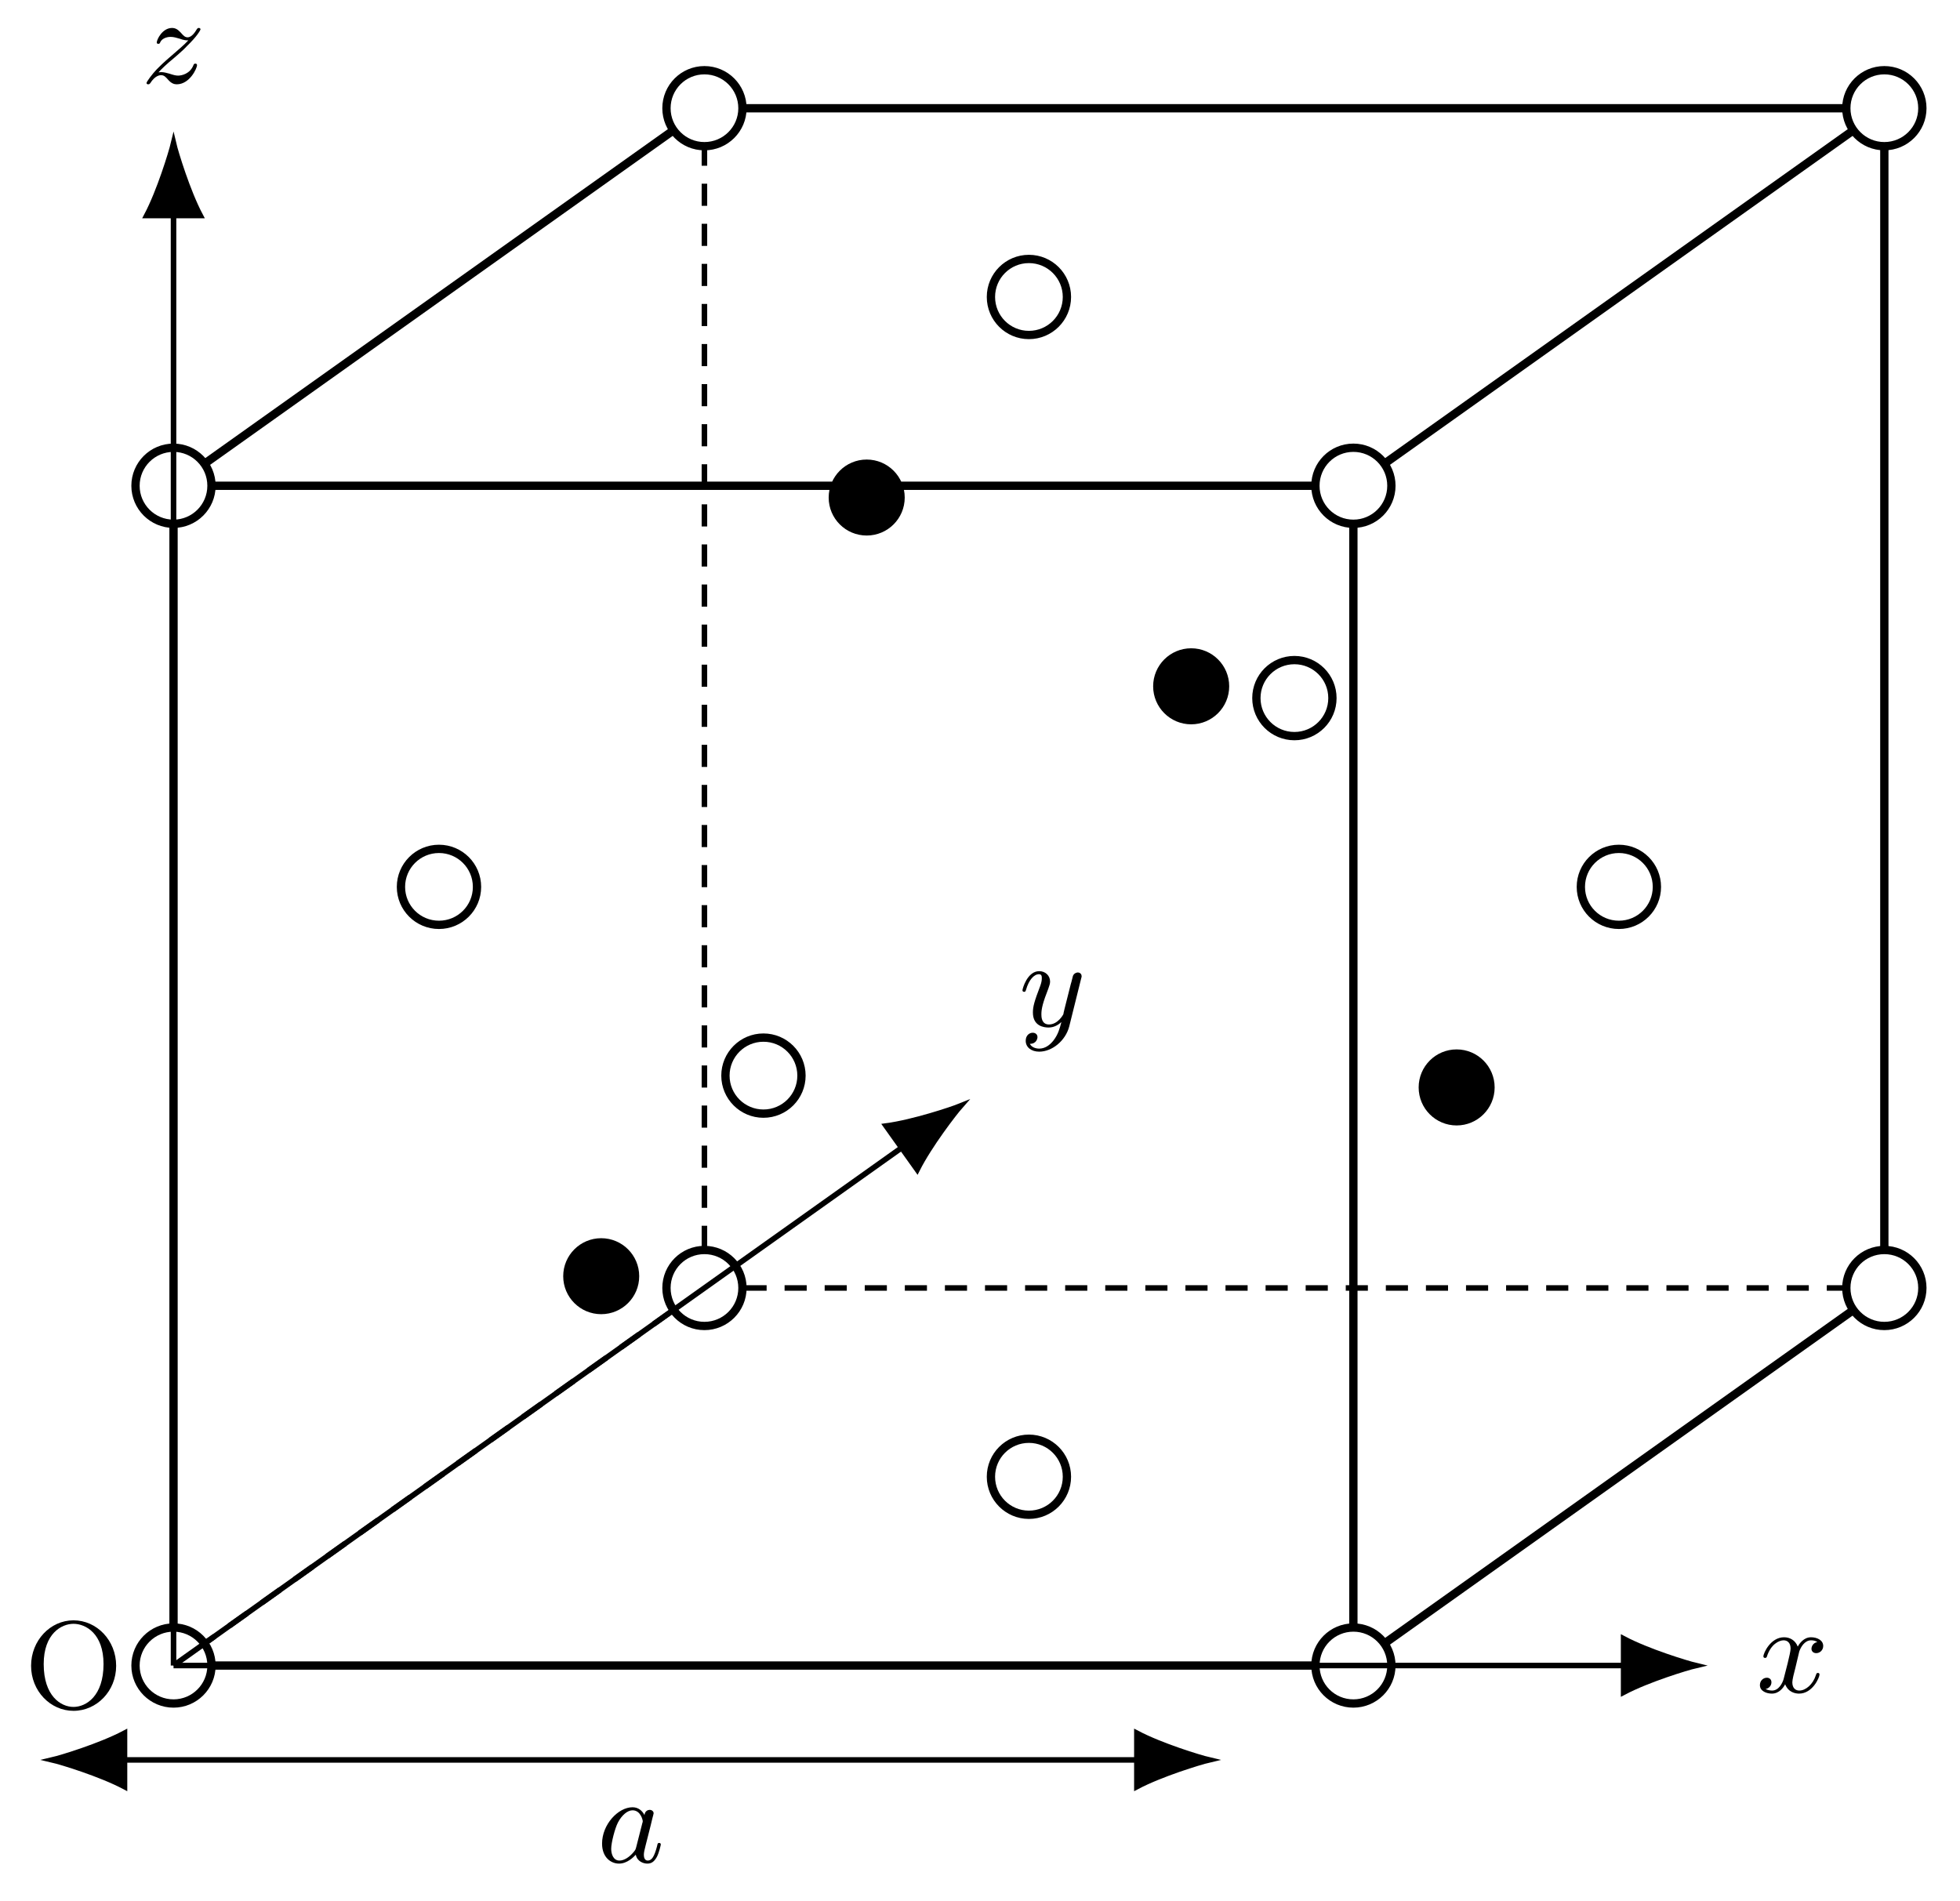
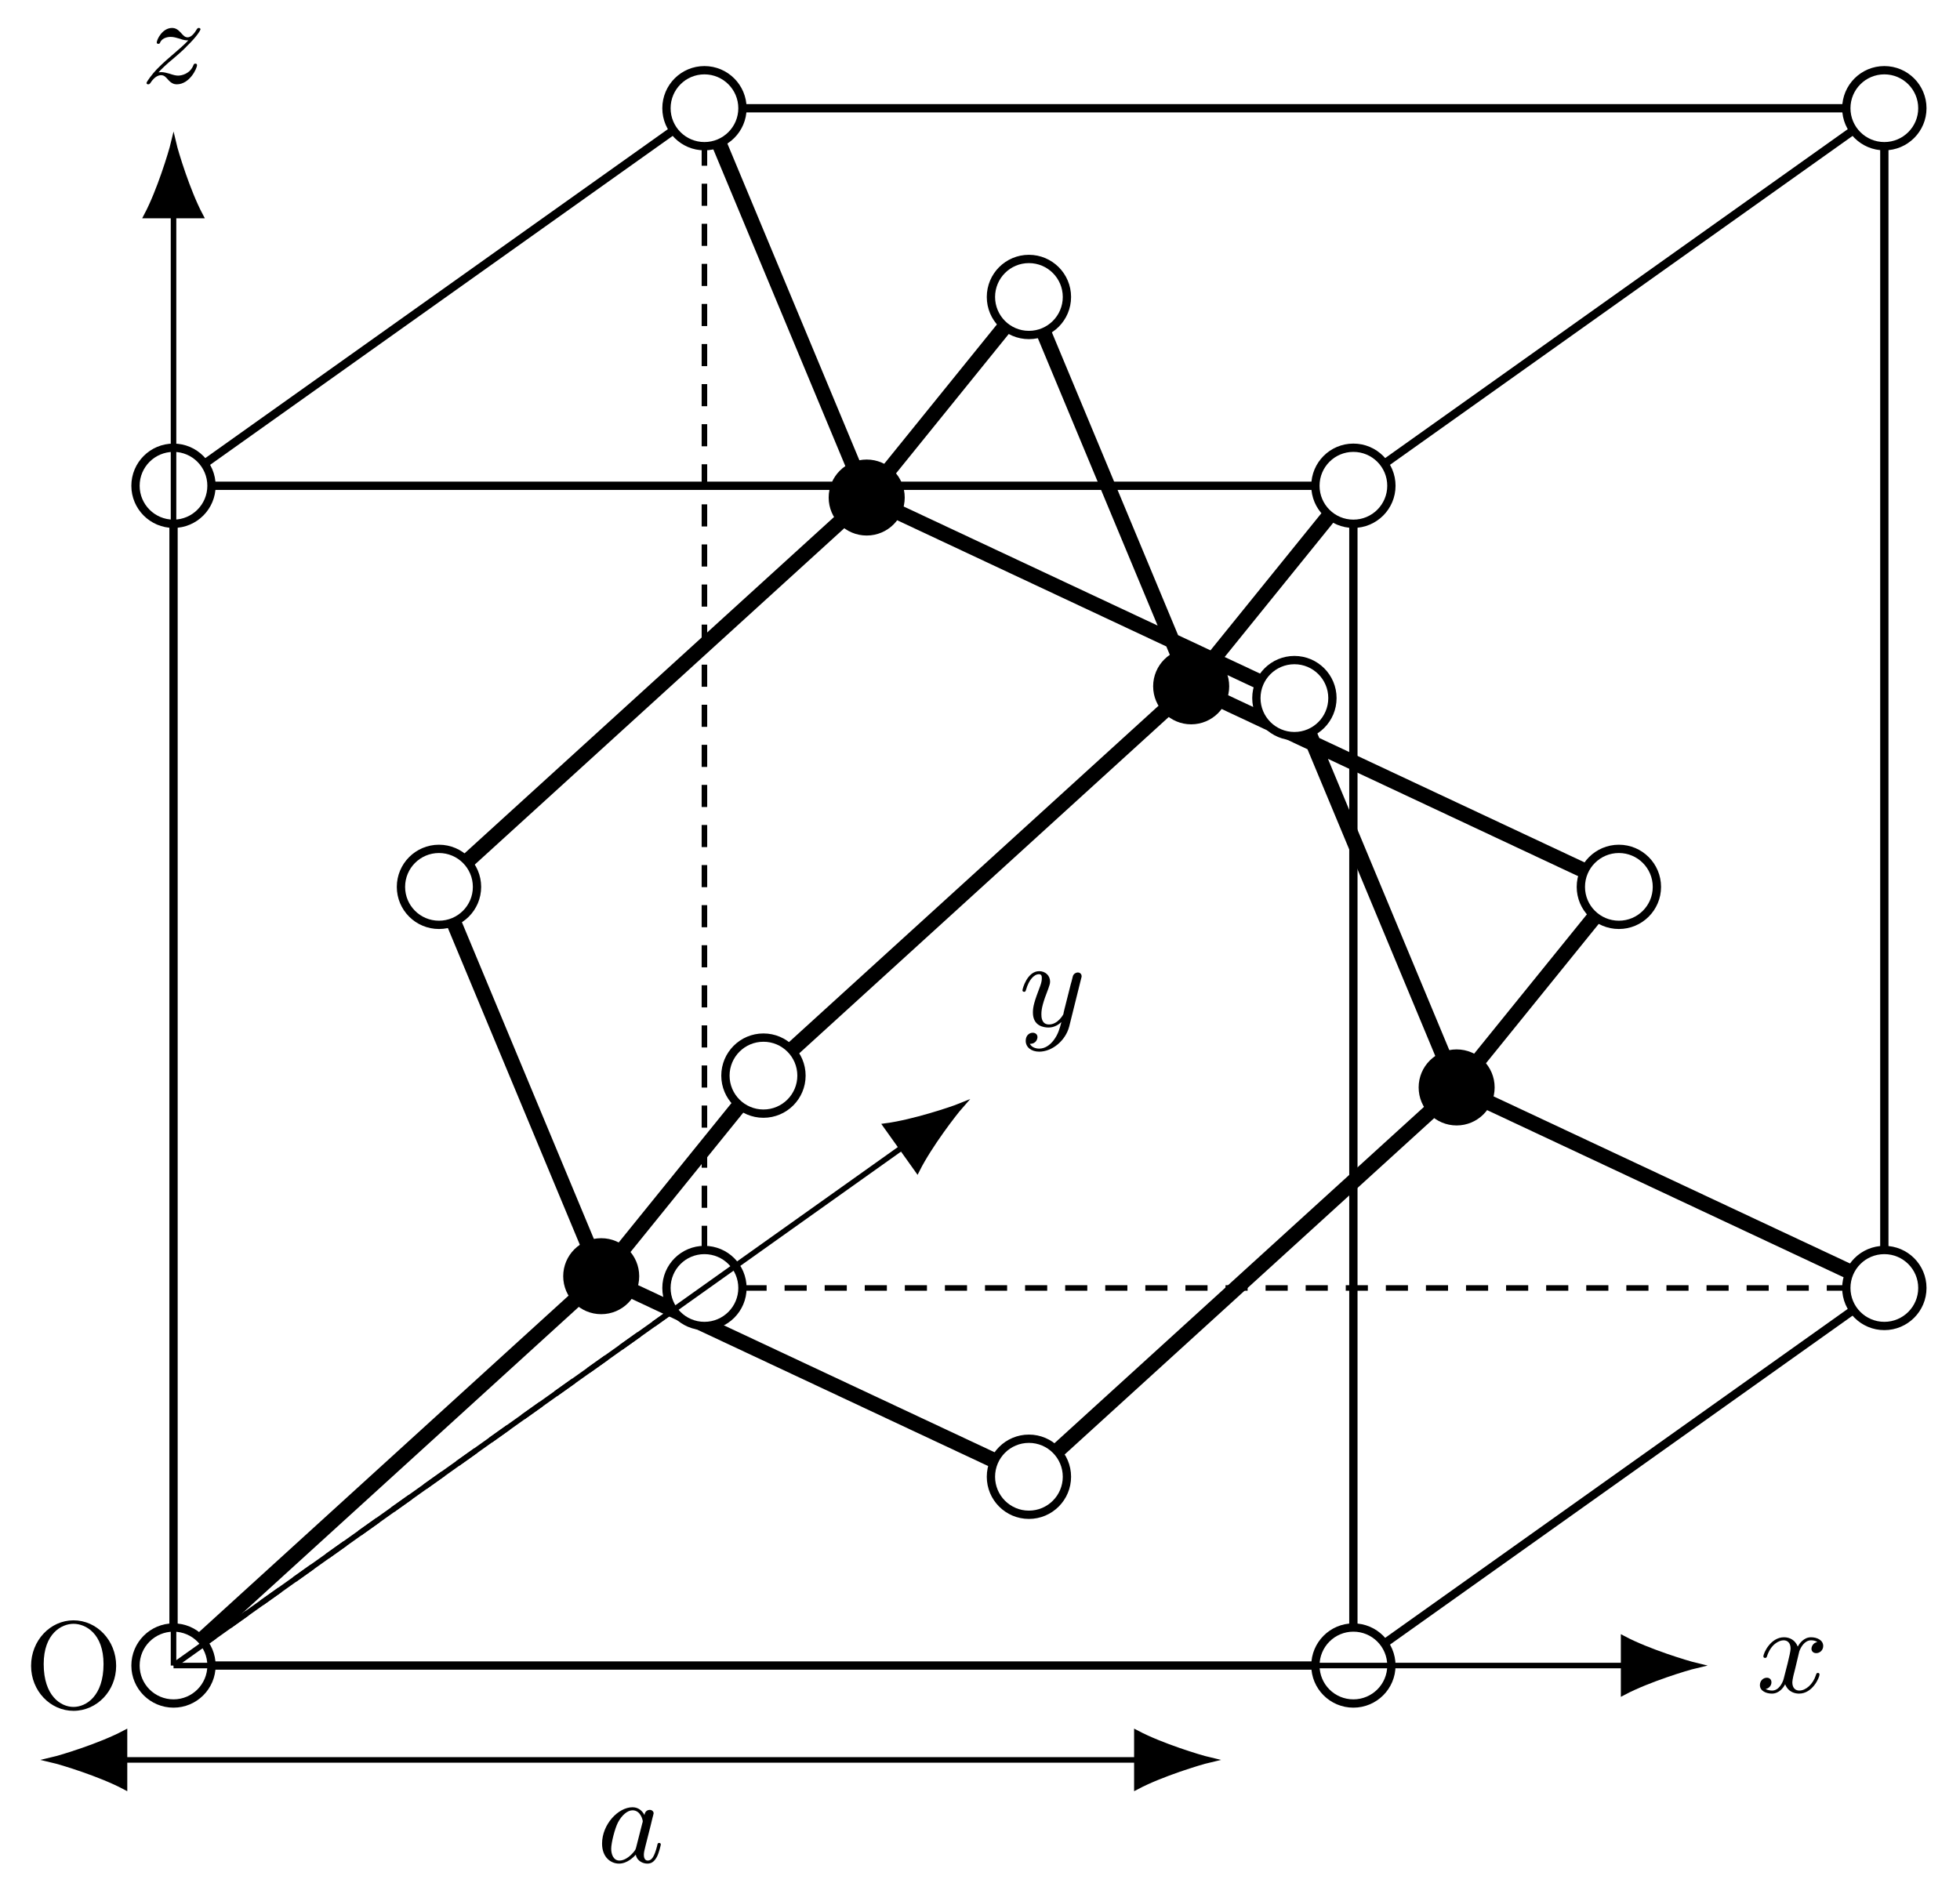
<svg xmlns="http://www.w3.org/2000/svg" xmlns:xlink="http://www.w3.org/1999/xlink" width="197.05pt" height="191.10pt" viewBox="0 0 140.75 136.5">
  <defs>
    <g>
      <g id="glyph-0-0">
        <path d="M 6.625 -3.031 C 6.625 -4.859 5.234 -6.297 3.562 -6.297 C 1.891 -6.297 0.516 -4.844 0.516 -3.031 C 0.516 -1.219 1.906 0.203 3.562 0.203 C 5.234 0.203 6.625 -1.219 6.625 -3.031 Z M 5.719 -3.156 C 5.719 -0.859 4.469 -0.078 3.562 -0.078 C 2.656 -0.078 1.422 -0.859 1.422 -3.156 C 1.422 -5.344 2.703 -6.047 3.562 -6.047 C 4.438 -6.047 5.719 -5.344 5.719 -3.156 Z M 5.719 -3.156 " />
      </g>
      <g id="glyph-1-0">
        <path d="M 4.391 -3.609 C 4.062 -3.547 3.969 -3.266 3.969 -3.125 C 3.969 -2.953 4.094 -2.812 4.312 -2.812 C 4.562 -2.812 4.812 -3.016 4.812 -3.328 C 4.812 -3.75 4.359 -3.953 3.938 -3.953 C 3.406 -3.953 3.094 -3.484 2.984 -3.281 C 2.812 -3.734 2.422 -3.953 2 -3.953 C 1.031 -3.953 0.516 -2.812 0.516 -2.578 C 0.516 -2.5 0.578 -2.469 0.641 -2.469 C 0.719 -2.469 0.75 -2.516 0.766 -2.562 C 1.047 -3.453 1.641 -3.734 1.969 -3.734 C 2.234 -3.734 2.469 -3.562 2.469 -3.141 C 2.469 -2.812 2.078 -1.391 1.969 -0.953 C 1.891 -0.672 1.625 -0.125 1.141 -0.125 C 0.953 -0.125 0.766 -0.188 0.672 -0.234 C 0.922 -0.281 1.094 -0.484 1.094 -0.719 C 1.094 -0.953 0.922 -1.047 0.766 -1.047 C 0.5 -1.047 0.266 -0.828 0.266 -0.516 C 0.266 -0.078 0.75 0.094 1.125 0.094 C 1.641 0.094 1.953 -0.328 2.078 -0.578 C 2.312 0.016 2.828 0.094 3.078 0.094 C 4.047 0.094 4.547 -1.062 4.547 -1.281 C 4.547 -1.328 4.516 -1.391 4.438 -1.391 C 4.328 -1.391 4.328 -1.344 4.281 -1.219 C 4.078 -0.578 3.562 -0.125 3.094 -0.125 C 2.844 -0.125 2.594 -0.281 2.594 -0.719 C 2.594 -0.906 2.719 -1.406 2.812 -1.75 C 2.844 -1.906 3.078 -2.875 3.094 -2.938 C 3.203 -3.25 3.484 -3.734 3.938 -3.734 C 4.094 -3.734 4.266 -3.703 4.391 -3.609 Z M 4.391 -3.609 " />
      </g>
      <g id="glyph-1-1">
        <path d="M 4.484 -3.438 C 4.5 -3.484 4.516 -3.547 4.516 -3.594 C 4.516 -3.703 4.438 -3.859 4.234 -3.859 C 4.125 -3.859 3.953 -3.781 3.891 -3.609 C 3.875 -3.578 3.797 -3.203 3.734 -3.016 L 3.281 -1.219 C 3.219 -0.969 3.219 -0.953 3.203 -0.859 C 3.188 -0.828 2.812 -0.125 2.172 -0.125 C 1.625 -0.125 1.625 -0.688 1.625 -0.859 C 1.625 -1.266 1.734 -1.703 2.125 -2.703 C 2.188 -2.906 2.25 -3.031 2.25 -3.203 C 2.25 -3.641 1.906 -3.953 1.469 -3.953 C 0.609 -3.953 0.266 -2.688 0.266 -2.578 C 0.266 -2.5 0.328 -2.469 0.391 -2.469 C 0.484 -2.469 0.484 -2.516 0.531 -2.641 C 0.719 -3.297 1.078 -3.734 1.453 -3.734 C 1.656 -3.734 1.656 -3.562 1.656 -3.438 C 1.656 -3.281 1.625 -3.125 1.547 -2.906 C 1.125 -1.797 1.016 -1.422 1.016 -0.984 C 1.016 0 1.812 0.094 2.141 0.094 C 2.578 0.094 2.891 -0.141 3.062 -0.297 C 2.938 0.156 2.844 0.562 2.5 1.016 C 2.219 1.375 1.875 1.609 1.469 1.609 C 1.219 1.609 0.922 1.516 0.797 1.266 C 1.281 1.266 1.344 0.875 1.344 0.781 C 1.344 0.594 1.203 0.469 1 0.469 C 0.781 0.469 0.5 0.641 0.5 1.047 C 0.5 1.516 0.906 1.828 1.469 1.828 C 2.391 1.828 3.359 1.047 3.625 0.016 Z M 4.484 -3.438 " />
      </g>
      <g id="glyph-1-2">
        <path d="M 1.25 -0.766 C 1.438 -0.984 1.922 -1.438 2.312 -1.75 C 2.969 -2.312 3.172 -2.516 3.281 -2.641 C 4.016 -3.344 4.266 -3.797 4.266 -3.859 C 4.266 -3.859 4.266 -3.953 4.141 -3.953 C 4.062 -3.953 4.047 -3.922 4 -3.859 C 3.891 -3.672 3.641 -3.281 3.344 -3.281 C 3.156 -3.281 3.047 -3.391 2.844 -3.625 C 2.625 -3.859 2.453 -3.953 2.219 -3.953 C 1.531 -3.953 1.125 -3.125 1.125 -2.906 C 1.125 -2.875 1.141 -2.812 1.234 -2.812 C 1.328 -2.812 1.344 -2.859 1.359 -2.891 C 1.531 -3.312 2.062 -3.312 2.125 -3.312 C 2.328 -3.312 2.547 -3.25 2.75 -3.188 C 3.094 -3.062 3.25 -3.062 3.391 -3.062 C 3.109 -2.75 2.609 -2.328 2.047 -1.844 C 1.594 -1.453 1.328 -1.188 1.125 -0.984 C 0.797 -0.641 0.391 -0.094 0.391 0 C 0.391 0.062 0.438 0.094 0.516 0.094 C 0.594 0.094 0.609 0.062 0.656 0.016 C 1 -0.531 1.328 -0.562 1.438 -0.562 C 1.656 -0.562 1.781 -0.422 1.969 -0.203 C 2.188 0.031 2.375 0.094 2.562 0.094 C 3.484 0.094 4.016 -1.047 4.016 -1.281 C 4.016 -1.375 3.953 -1.391 3.891 -1.391 C 3.797 -1.391 3.781 -1.328 3.766 -1.297 C 3.516 -0.641 2.891 -0.531 2.656 -0.531 C 2.484 -0.531 2.312 -0.578 2.031 -0.672 C 1.859 -0.719 1.641 -0.781 1.453 -0.781 C 1.375 -0.781 1.281 -0.766 1.25 -0.766 Z M 1.25 -0.766 " />
      </g>
      <g id="glyph-1-3">
        <path d="M 3.422 -3.391 C 3.25 -3.719 2.969 -3.953 2.562 -3.953 C 1.531 -3.953 0.375 -2.719 0.375 -1.344 C 0.375 -0.359 1 0.094 1.594 0.094 C 2.188 0.094 2.656 -0.391 2.797 -0.547 C 2.891 -0.062 3.344 0.094 3.625 0.094 C 3.891 0.094 4.109 -0.016 4.312 -0.391 C 4.469 -0.688 4.594 -1.25 4.594 -1.281 C 4.594 -1.328 4.562 -1.391 4.484 -1.391 C 4.375 -1.391 4.359 -1.344 4.328 -1.172 C 4.125 -0.391 3.938 -0.125 3.656 -0.125 C 3.438 -0.125 3.375 -0.344 3.375 -0.531 C 3.375 -0.703 3.422 -0.891 3.5 -1.203 L 3.734 -2.125 C 3.797 -2.344 3.953 -3.016 3.984 -3.141 C 4.016 -3.266 4.078 -3.484 4.078 -3.516 C 4.078 -3.656 3.953 -3.766 3.797 -3.766 C 3.688 -3.766 3.453 -3.703 3.422 -3.391 Z M 2.828 -1.094 C 2.781 -0.922 2.781 -0.906 2.641 -0.734 C 2.328 -0.359 1.953 -0.125 1.625 -0.125 C 1.188 -0.125 1.031 -0.578 1.031 -0.969 C 1.031 -1.406 1.297 -2.438 1.516 -2.859 C 1.797 -3.391 2.203 -3.734 2.562 -3.734 C 3.156 -3.734 3.297 -3.016 3.297 -2.953 C 3.297 -2.906 3.281 -2.844 3.266 -2.812 Z M 2.828 -1.094 " />
      </g>
    </g>
    <clipPath id="clip-0">
      <path clip-rule="nonzero" d="M 4 0 L 140.367 0 L 140.367 129 L 4 129 Z M 4 0 " />
    </clipPath>
    <clipPath id="clip-1">
      <path clip-rule="nonzero" d="M 88 0 L 140.367 0 L 140.367 44 L 88 44 Z M 88 0 " />
    </clipPath>
    <clipPath id="clip-2">
+       <path clip-rule="nonzero" d="M 0.133 0 L 140.367 0 L 140.367 136 L 0.133 136 Z M 0.133 0 " />
+     </clipPath>
+     <clipPath id="clip-3">
      <path clip-rule="nonzero" d="M 124 81 L 140.367 81 L 140.367 104 L 124 104 Z M 124 81 " />
    </clipPath>
-     <clipPath id="clip-3">
+     <clipPath id="clip-4">
      <path clip-rule="nonzero" d="M 124 0 L 140.367 0 L 140.367 19 L 124 19 Z M 124 0 " />
    </clipPath>
-     <clipPath id="clip-4">
+     <clipPath id="clip-5">
      <path clip-rule="nonzero" d="M 0.133 118 L 15 118 L 15 134 L 0.133 134 Z M 0.133 118 " />
    </clipPath>
  </defs>
  <path fill="none" stroke-width="0.399" stroke-linecap="butt" stroke-linejoin="miter" stroke="rgb(0%, 0%, 0%)" stroke-opacity="1" stroke-dasharray="1.594 1.295" stroke-miterlimit="10" d="M 38.266 27.215 L 123.307 27.215 " transform="matrix(0.99635, 0, 0, -0.99635, 12.45915, 119.6158)" />
  <path fill="none" stroke-width="0.399" stroke-linecap="butt" stroke-linejoin="miter" stroke="rgb(0%, 0%, 0%)" stroke-opacity="1" stroke-dasharray="1.594 1.295" stroke-miterlimit="10" d="M 38.266 27.215 L 0.002 -0.001 " transform="matrix(0.99635, 0, 0, -0.99635, 12.45915, 119.6158)" />
  <path fill="none" stroke-width="0.399" stroke-linecap="butt" stroke-linejoin="miter" stroke="rgb(0%, 0%, 0%)" stroke-opacity="1" stroke-dasharray="1.594 1.295" stroke-miterlimit="10" d="M 38.266 27.215 L 38.266 112.252 " transform="matrix(0.99635, 0, 0, -0.99635, 12.45915, 119.6158)" />
  <g clip-path="url(#clip-0)">
    <path fill="none" stroke-width="0.598" stroke-linecap="butt" stroke-linejoin="miter" stroke="rgb(0%, 0%, 0%)" stroke-opacity="1" stroke-miterlimit="10" d="M 0.002 -0.001 L 85.039 -0.001 L 123.307 27.215 L 123.307 112.252 L 38.266 112.252 L 0.002 85.039 Z M 0.002 -0.001 " transform="matrix(0.99635, 0, 0, -0.99635, 12.45915, 119.6158)" />
  </g>
  <path fill="none" stroke-width="0.598" stroke-linecap="butt" stroke-linejoin="miter" stroke="rgb(0%, 0%, 0%)" stroke-opacity="1" stroke-miterlimit="10" d="M 85.039 -0.001 L 85.039 85.039 L 0.002 85.039 " transform="matrix(0.99635, 0, 0, -0.99635, 12.45915, 119.6158)" />
  <g clip-path="url(#clip-1)">
    <path fill="none" stroke-width="0.598" stroke-linecap="butt" stroke-linejoin="miter" stroke="rgb(0%, 0%, 0%)" stroke-opacity="1" stroke-miterlimit="10" d="M 85.039 85.039 L 123.307 112.252 " transform="matrix(0.99635, 0, 0, -0.99635, 12.45915, 119.6158)" />
  </g>
+   <g clip-path="url(#clip-2)">
+     <path fill="none" stroke-width="1.096" stroke-linecap="butt" stroke-linejoin="miter" stroke="rgb(0%, 0%, 0%)" stroke-opacity="1" stroke-miterlimit="10" d="M 30.825 28.062 L 0.002 -0.001 M 30.825 28.062 L 61.653 13.607 M 30.825 28.062 L 42.52 42.521 M 30.825 28.062 L 19.134 56.125 M 49.961 84.189 L 19.134 56.125 M 49.961 84.189 L 80.789 69.734 M 49.961 84.189 L 61.653 98.648 M 49.961 84.189 L 38.266 112.252 M 73.348 70.584 L 42.52 42.521 M 73.348 70.584 L 104.175 56.125 M 73.348 70.584 L 85.039 85.039 M 73.348 70.584 L 61.653 98.648 M 92.48 41.67 L 61.653 13.607 M 92.48 41.67 L 123.307 27.215 M 92.48 41.67 L 104.175 56.125 M 92.48 41.67 L 80.789 69.734 " transform="matrix(0.99635, 0, 0, -0.99635, 12.45915, 119.6158)" />
+   </g>
  <path fill-rule="nonzero" fill="rgb(100%, 100%, 100%)" fill-opacity="1" stroke-width="0.598" stroke-linecap="butt" stroke-linejoin="miter" stroke="rgb(0%, 0%, 0%)" stroke-opacity="1" stroke-miterlimit="10" d="M 2.738 -0.001 C 2.738 1.512 1.511 2.739 0.002 2.739 C -1.512 2.739 -2.739 1.512 -2.739 -0.001 C -2.739 -1.515 -1.512 -2.738 0.002 -2.738 C 1.511 -2.738 2.738 -1.515 2.738 -0.001 Z M 2.738 -0.001 " transform="matrix(0.99635, 0, 0, -0.99635, 12.45915, 119.6158)" />
  <path fill-rule="nonzero" fill="rgb(100%, 100%, 100%)" fill-opacity="1" stroke-width="0.598" stroke-linecap="butt" stroke-linejoin="miter" stroke="rgb(0%, 0%, 0%)" stroke-opacity="1" stroke-miterlimit="10" d="M 2.738 85.039 C 2.738 86.553 1.511 87.78 0.002 87.78 C -1.512 87.78 -2.739 86.553 -2.739 85.039 C -2.739 83.526 -1.512 82.299 0.002 82.299 C 1.511 82.299 2.738 83.526 2.738 85.039 Z M 2.738 85.039 " transform="matrix(0.99635, 0, 0, -0.99635, 12.45915, 119.6158)" />
  <path fill-rule="nonzero" fill="rgb(100%, 100%, 100%)" fill-opacity="1" stroke-width="0.598" stroke-linecap="butt" stroke-linejoin="miter" stroke="rgb(0%, 0%, 0%)" stroke-opacity="1" stroke-miterlimit="10" d="M 41.007 27.215 C 41.007 28.729 39.78 29.952 38.266 29.952 C 36.753 29.952 35.53 28.729 35.53 27.215 C 35.53 25.702 36.753 24.475 38.266 24.475 C 39.78 24.475 41.007 25.702 41.007 27.215 Z M 41.007 27.215 " transform="matrix(0.99635, 0, 0, -0.99635, 12.45915, 119.6158)" />
  <path fill-rule="nonzero" fill="rgb(100%, 100%, 100%)" fill-opacity="1" stroke-width="0.598" stroke-linecap="butt" stroke-linejoin="miter" stroke="rgb(0%, 0%, 0%)" stroke-opacity="1" stroke-miterlimit="10" d="M 41.007 112.252 C 41.007 113.765 39.78 114.993 38.266 114.993 C 36.753 114.993 35.53 113.765 35.53 112.252 C 35.53 110.743 36.753 109.516 38.266 109.516 C 39.78 109.516 41.007 110.743 41.007 112.252 Z M 41.007 112.252 " transform="matrix(0.99635, 0, 0, -0.99635, 12.45915, 119.6158)" />
  <path fill-rule="nonzero" fill="rgb(100%, 100%, 100%)" fill-opacity="1" stroke-width="0.598" stroke-linecap="butt" stroke-linejoin="miter" stroke="rgb(0%, 0%, 0%)" stroke-opacity="1" stroke-miterlimit="10" d="M 87.779 -0.001 C 87.779 1.512 86.552 2.739 85.039 2.739 C 83.525 2.739 82.302 1.512 82.302 -0.001 C 82.302 -1.515 83.525 -2.738 85.039 -2.738 C 86.552 -2.738 87.779 -1.515 87.779 -0.001 Z M 87.779 -0.001 " transform="matrix(0.99635, 0, 0, -0.99635, 12.45915, 119.6158)" />
  <path fill-rule="nonzero" fill="rgb(100%, 100%, 100%)" fill-opacity="1" stroke-width="0.598" stroke-linecap="butt" stroke-linejoin="miter" stroke="rgb(0%, 0%, 0%)" stroke-opacity="1" stroke-miterlimit="10" d="M 87.779 85.039 C 87.779 86.553 86.552 87.78 85.039 87.78 C 83.525 87.78 82.302 86.553 82.302 85.039 C 82.302 83.526 83.525 82.299 85.039 82.299 C 86.552 82.299 87.779 83.526 87.779 85.039 Z M 87.779 85.039 " transform="matrix(0.99635, 0, 0, -0.99635, 12.45915, 119.6158)" />
  <path fill-rule="nonzero" fill="rgb(100%, 100%, 100%)" fill-opacity="1" d="M 138.047 92.5 C 138.047 90.992 136.824 89.773 135.316 89.773 C 133.809 89.773 132.586 90.992 132.586 92.5 C 132.586 94.008 133.809 95.23 135.316 95.23 C 136.824 95.23 138.047 94.008 138.047 92.5 Z M 138.047 92.5 " />
-   <g clip-path="url(#clip-2)">
+   <g clip-path="url(#clip-3)">
    <path fill="none" stroke-width="0.598" stroke-linecap="butt" stroke-linejoin="miter" stroke="rgb(0%, 0%, 0%)" stroke-opacity="1" stroke-miterlimit="10" d="M 126.048 27.215 C 126.048 28.729 124.821 29.952 123.307 29.952 C 121.794 29.952 120.567 28.729 120.567 27.215 C 120.567 25.702 121.794 24.475 123.307 24.475 C 124.821 24.475 126.048 25.702 126.048 27.215 Z M 126.048 27.215 " transform="matrix(0.99635, 0, 0, -0.99635, 12.45915, 119.6158)" />
  </g>
  <path fill-rule="nonzero" fill="rgb(100%, 100%, 100%)" fill-opacity="1" d="M 138.047 7.773 C 138.047 6.266 136.824 5.043 135.316 5.043 C 133.809 5.043 132.586 6.266 132.586 7.773 C 132.586 9.277 133.809 10.5 135.316 10.5 C 136.824 10.5 138.047 9.277 138.047 7.773 Z M 138.047 7.773 " />
-   <g clip-path="url(#clip-3)">
+   <g clip-path="url(#clip-4)">
    <path fill="none" stroke-width="0.598" stroke-linecap="butt" stroke-linejoin="miter" stroke="rgb(0%, 0%, 0%)" stroke-opacity="1" stroke-miterlimit="10" d="M 126.048 112.252 C 126.048 113.765 124.821 114.993 123.307 114.993 C 121.794 114.993 120.567 113.765 120.567 112.252 C 120.567 110.743 121.794 109.516 123.307 109.516 C 124.821 109.516 126.048 110.743 126.048 112.252 Z M 126.048 112.252 " transform="matrix(0.99635, 0, 0, -0.99635, 12.45915, 119.6158)" />
  </g>
  <path fill-rule="nonzero" fill="rgb(100%, 100%, 100%)" fill-opacity="1" stroke-width="0.598" stroke-linecap="butt" stroke-linejoin="miter" stroke="rgb(0%, 0%, 0%)" stroke-opacity="1" stroke-miterlimit="10" d="M 45.261 42.521 C 45.261 44.034 44.034 45.262 42.52 45.262 C 41.007 45.262 39.78 44.034 39.78 42.521 C 39.78 41.008 41.007 39.781 42.52 39.781 C 44.034 39.781 45.261 41.008 45.261 42.521 Z M 45.261 42.521 " transform="matrix(0.99635, 0, 0, -0.99635, 12.45915, 119.6158)" />
  <path fill-rule="nonzero" fill="rgb(100%, 100%, 100%)" fill-opacity="1" stroke-width="0.598" stroke-linecap="butt" stroke-linejoin="miter" stroke="rgb(0%, 0%, 0%)" stroke-opacity="1" stroke-miterlimit="10" d="M 83.529 69.734 C 83.529 71.247 82.302 72.474 80.789 72.474 C 79.275 72.474 78.048 71.247 78.048 69.734 C 78.048 68.22 79.275 66.993 80.789 66.993 C 82.302 66.993 83.529 68.22 83.529 69.734 Z M 83.529 69.734 " transform="matrix(0.99635, 0, 0, -0.99635, 12.45915, 119.6158)" />
  <path fill-rule="nonzero" fill="rgb(100%, 100%, 100%)" fill-opacity="1" stroke-width="0.598" stroke-linecap="butt" stroke-linejoin="miter" stroke="rgb(0%, 0%, 0%)" stroke-opacity="1" stroke-miterlimit="10" d="M 21.875 56.125 C 21.875 57.639 20.647 58.866 19.134 58.866 C 17.621 58.866 16.394 57.639 16.394 56.125 C 16.394 54.612 17.621 53.389 19.134 53.389 C 20.647 53.389 21.875 54.612 21.875 56.125 Z M 21.875 56.125 " transform="matrix(0.99635, 0, 0, -0.99635, 12.45915, 119.6158)" />
  <path fill-rule="nonzero" fill="rgb(100%, 100%, 100%)" fill-opacity="1" stroke-width="0.598" stroke-linecap="butt" stroke-linejoin="miter" stroke="rgb(0%, 0%, 0%)" stroke-opacity="1" stroke-miterlimit="10" d="M 106.915 56.125 C 106.915 57.639 105.688 58.866 104.175 58.866 C 102.662 58.866 101.434 57.639 101.434 56.125 C 101.434 54.612 102.662 53.389 104.175 53.389 C 105.688 53.389 106.915 54.612 106.915 56.125 Z M 106.915 56.125 " transform="matrix(0.99635, 0, 0, -0.99635, 12.45915, 119.6158)" />
  <path fill-rule="nonzero" fill="rgb(100%, 100%, 100%)" fill-opacity="1" stroke-width="0.598" stroke-linecap="butt" stroke-linejoin="miter" stroke="rgb(0%, 0%, 0%)" stroke-opacity="1" stroke-miterlimit="10" d="M 64.393 13.607 C 64.393 15.12 63.166 16.347 61.653 16.347 C 60.139 16.347 58.916 15.12 58.916 13.607 C 58.916 12.094 60.139 10.866 61.653 10.866 C 63.166 10.866 64.393 12.094 64.393 13.607 Z M 64.393 13.607 " transform="matrix(0.99635, 0, 0, -0.99635, 12.45915, 119.6158)" />
  <path fill-rule="nonzero" fill="rgb(100%, 100%, 100%)" fill-opacity="1" stroke-width="0.598" stroke-linecap="butt" stroke-linejoin="miter" stroke="rgb(0%, 0%, 0%)" stroke-opacity="1" stroke-miterlimit="10" d="M 64.393 98.648 C 64.393 100.161 63.166 101.388 61.653 101.388 C 60.139 101.388 58.916 100.161 58.916 98.648 C 58.916 97.134 60.139 95.907 61.653 95.907 C 63.166 95.907 64.393 97.134 64.393 98.648 Z M 64.393 98.648 " transform="matrix(0.99635, 0, 0, -0.99635, 12.45915, 119.6158)" />
  <path fill-rule="nonzero" fill="rgb(0%, 0%, 0%)" fill-opacity="1" d="M 45.902 91.656 C 45.902 90.148 44.68 88.926 43.172 88.926 C 41.668 88.926 40.445 90.148 40.445 91.656 C 40.445 93.164 41.668 94.383 43.172 94.383 C 44.68 94.383 45.902 93.164 45.902 91.656 Z M 45.902 91.656 " />
  <path fill-rule="nonzero" fill="rgb(0%, 0%, 0%)" fill-opacity="1" d="M 64.969 35.734 C 64.969 34.227 63.746 33.004 62.238 33.004 C 60.73 33.004 59.508 34.227 59.508 35.734 C 59.508 37.242 60.73 38.461 62.238 38.461 C 63.746 38.461 64.969 37.242 64.969 35.734 Z M 64.969 35.734 " />
  <path fill-rule="nonzero" fill="rgb(0%, 0%, 0%)" fill-opacity="1" d="M 88.27 49.289 C 88.27 47.781 87.047 46.559 85.539 46.559 C 84.031 46.559 82.809 47.781 82.809 49.289 C 82.809 50.797 84.031 52.02 85.539 52.02 C 87.047 52.02 88.27 50.797 88.27 49.289 Z M 88.27 49.289 " />
  <path fill-rule="nonzero" fill="rgb(0%, 0%, 0%)" fill-opacity="1" d="M 107.332 78.098 C 107.332 76.59 106.109 75.367 104.602 75.367 C 103.094 75.367 101.875 76.59 101.875 78.098 C 101.875 79.605 103.094 80.828 104.602 80.828 C 106.109 80.828 107.332 79.605 107.332 78.098 Z M 107.332 78.098 " />
  <g fill="rgb(0%, 0%, 0%)" fill-opacity="1">
    <use xlink:href="#glyph-0-0" x="1.716" y="122.667" />
  </g>
  <path fill="none" stroke-width="0.399" stroke-linecap="butt" stroke-linejoin="miter" stroke="rgb(0%, 0%, 0%)" stroke-opacity="1" stroke-miterlimit="10" d="M 0.002 -0.001 L 104.516 -0.001 " transform="matrix(0.99635, 0, 0, -0.99635, 12.45915, 119.6158)" />
  <path fill-rule="nonzero" fill="rgb(0%, 0%, 0%)" fill-opacity="1" stroke-width="0.399" stroke-linecap="butt" stroke-linejoin="miter" stroke="rgb(0%, 0%, 0%)" stroke-opacity="1" stroke-miterlimit="10" d="M 5.191 -0.001 C 4.552 0.152 1.753 1.002 0 1.928 L 0 -1.926 C 1.753 -1.001 4.552 -0.15 5.191 -0.001 Z M 5.191 -0.001 " transform="matrix(0.99635, 0, 0, -0.99635, 116.5935, 119.6158)" />
  <g fill="rgb(0%, 0%, 0%)" fill-opacity="1">
    <use xlink:href="#glyph-1-0" x="126.115" y="121.539" />
  </g>
  <path fill="none" stroke-width="0.399" stroke-linecap="butt" stroke-linejoin="miter" stroke="rgb(0%, 0%, 0%)" stroke-opacity="1" stroke-miterlimit="10" d="M 0.002 -0.001 L 52.482 37.322 " transform="matrix(0.99635, 0, 0, -0.99635, 12.45915, 119.6158)" />
  <path fill-rule="nonzero" fill="rgb(0%, 0%, 0%)" fill-opacity="1" stroke-width="0.399" stroke-linecap="butt" stroke-linejoin="miter" stroke="rgb(0%, 0%, 0%)" stroke-opacity="1" stroke-miterlimit="10" d="M 5.191 -0.001 C 4.552 0.15 1.752 1.002 -0.001 1.926 L 0.002 -1.925 C 1.752 -1 4.555 -0.15 5.191 -0.001 Z M 5.191 -0.001 " transform="matrix(0.811926, -0.577385, -0.577385, -0.811926, 64.74995, 82.43019)" />
  <g fill="rgb(0%, 0%, 0%)" fill-opacity="1">
    <use xlink:href="#glyph-1-1" x="73.158" y="73.701" />
  </g>
  <path fill="none" stroke-width="0.399" stroke-linecap="butt" stroke-linejoin="miter" stroke="rgb(0%, 0%, 0%)" stroke-opacity="1" stroke-miterlimit="10" d="M 0.002 -0.001 L 0.002 104.517 " transform="matrix(0.99635, 0, 0, -0.99635, 12.45915, 119.6158)" />
  <path fill-rule="nonzero" fill="rgb(0%, 0%, 0%)" fill-opacity="1" stroke-width="0.399" stroke-linecap="butt" stroke-linejoin="miter" stroke="rgb(0%, 0%, 0%)" stroke-opacity="1" stroke-miterlimit="10" d="M 5.192 -0.002 C 4.553 0.151 1.75 1.002 0.001 1.927 L 0.001 -1.927 C 1.75 -1.002 4.553 -0.151 5.192 -0.002 Z M 5.192 -0.002 " transform="matrix(0, -0.99635, -0.99635, 0, 12.45915, 15.48153)" />
  <g fill="rgb(0%, 0%, 0%)" fill-opacity="1">
    <use xlink:href="#glyph-1-2" x="10.132" y="5.961" />
  </g>
  <path fill="none" stroke-width="0.399" stroke-linecap="butt" stroke-linejoin="miter" stroke="rgb(0%, 0%, 0%)" stroke-opacity="1" stroke-miterlimit="10" d="M -3.531 -6.804 L 69.435 -6.804 " transform="matrix(0.99635, 0, 0, -0.99635, 12.45915, 119.6158)" />
  <path fill-rule="nonzero" fill="rgb(0%, 0%, 0%)" fill-opacity="1" d="M 3.77 126.395 C 4.406 126.543 7.195 127.391 8.941 128.312 L 8.941 124.477 C 7.195 125.398 4.406 126.246 3.77 126.395 Z M 3.77 126.395 " />
-   <g clip-path="url(#clip-4)">
+   <g clip-path="url(#clip-5)">
    <path fill="none" stroke-width="0.399" stroke-linecap="butt" stroke-linejoin="miter" stroke="rgb(0%, 0%, 0%)" stroke-opacity="1" stroke-miterlimit="10" d="M 5.191 0 C 4.552 0.149 1.753 1 0.001 1.925 L 0.001 -1.925 C 1.753 -1 4.552 -0.149 5.191 0 Z M 5.191 0 " transform="matrix(-0.99635, 0, 0, 0.99635, 8.942079, 126.3944)" />
  </g>
  <path fill-rule="nonzero" fill="rgb(0%, 0%, 0%)" fill-opacity="1" stroke-width="0.399" stroke-linecap="butt" stroke-linejoin="miter" stroke="rgb(0%, 0%, 0%)" stroke-opacity="1" stroke-miterlimit="10" d="M 5.193 -0 C 4.554 0.149 1.751 1 -0.002 1.925 L -0.002 -1.925 C 1.751 -1 4.554 -0.149 5.193 -0 Z M 5.193 -0 " transform="matrix(0.99635, 0, 0, -0.99635, 81.64215, 126.3944)" />
  <g fill="rgb(0%, 0%, 0%)" fill-opacity="1">
    <use xlink:href="#glyph-1-3" x="42.86" y="133.748" />
  </g>
</svg>
